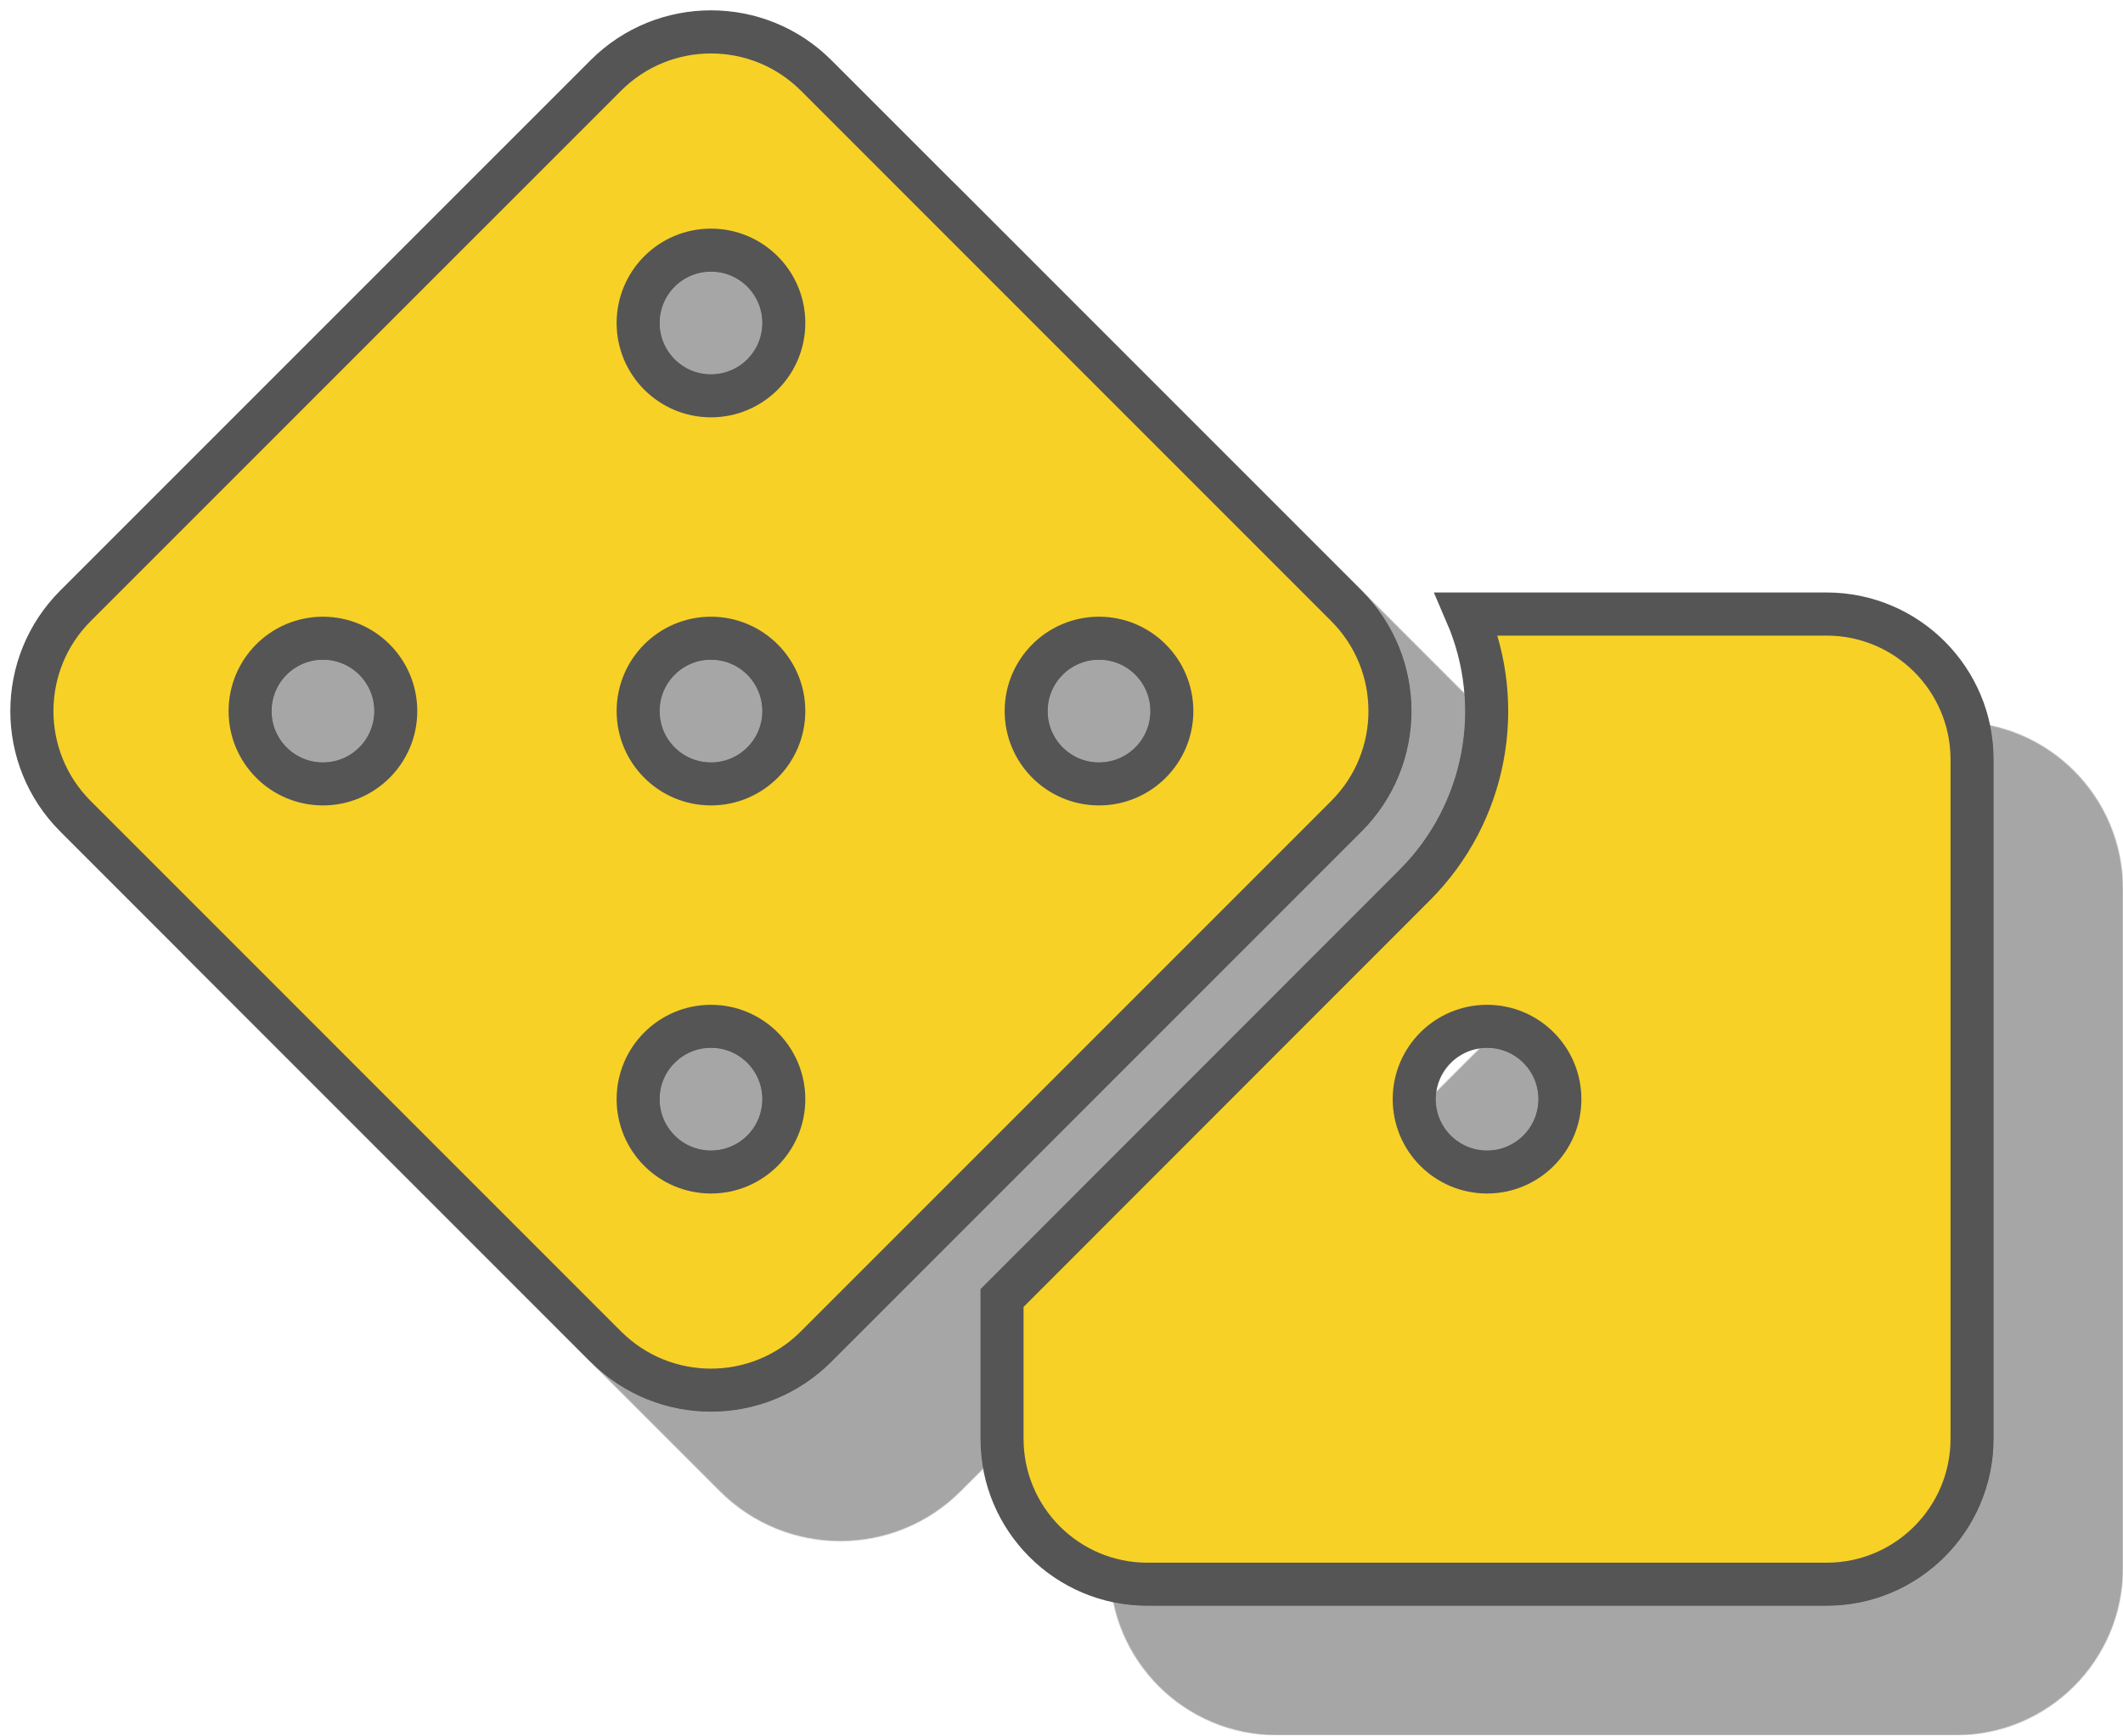
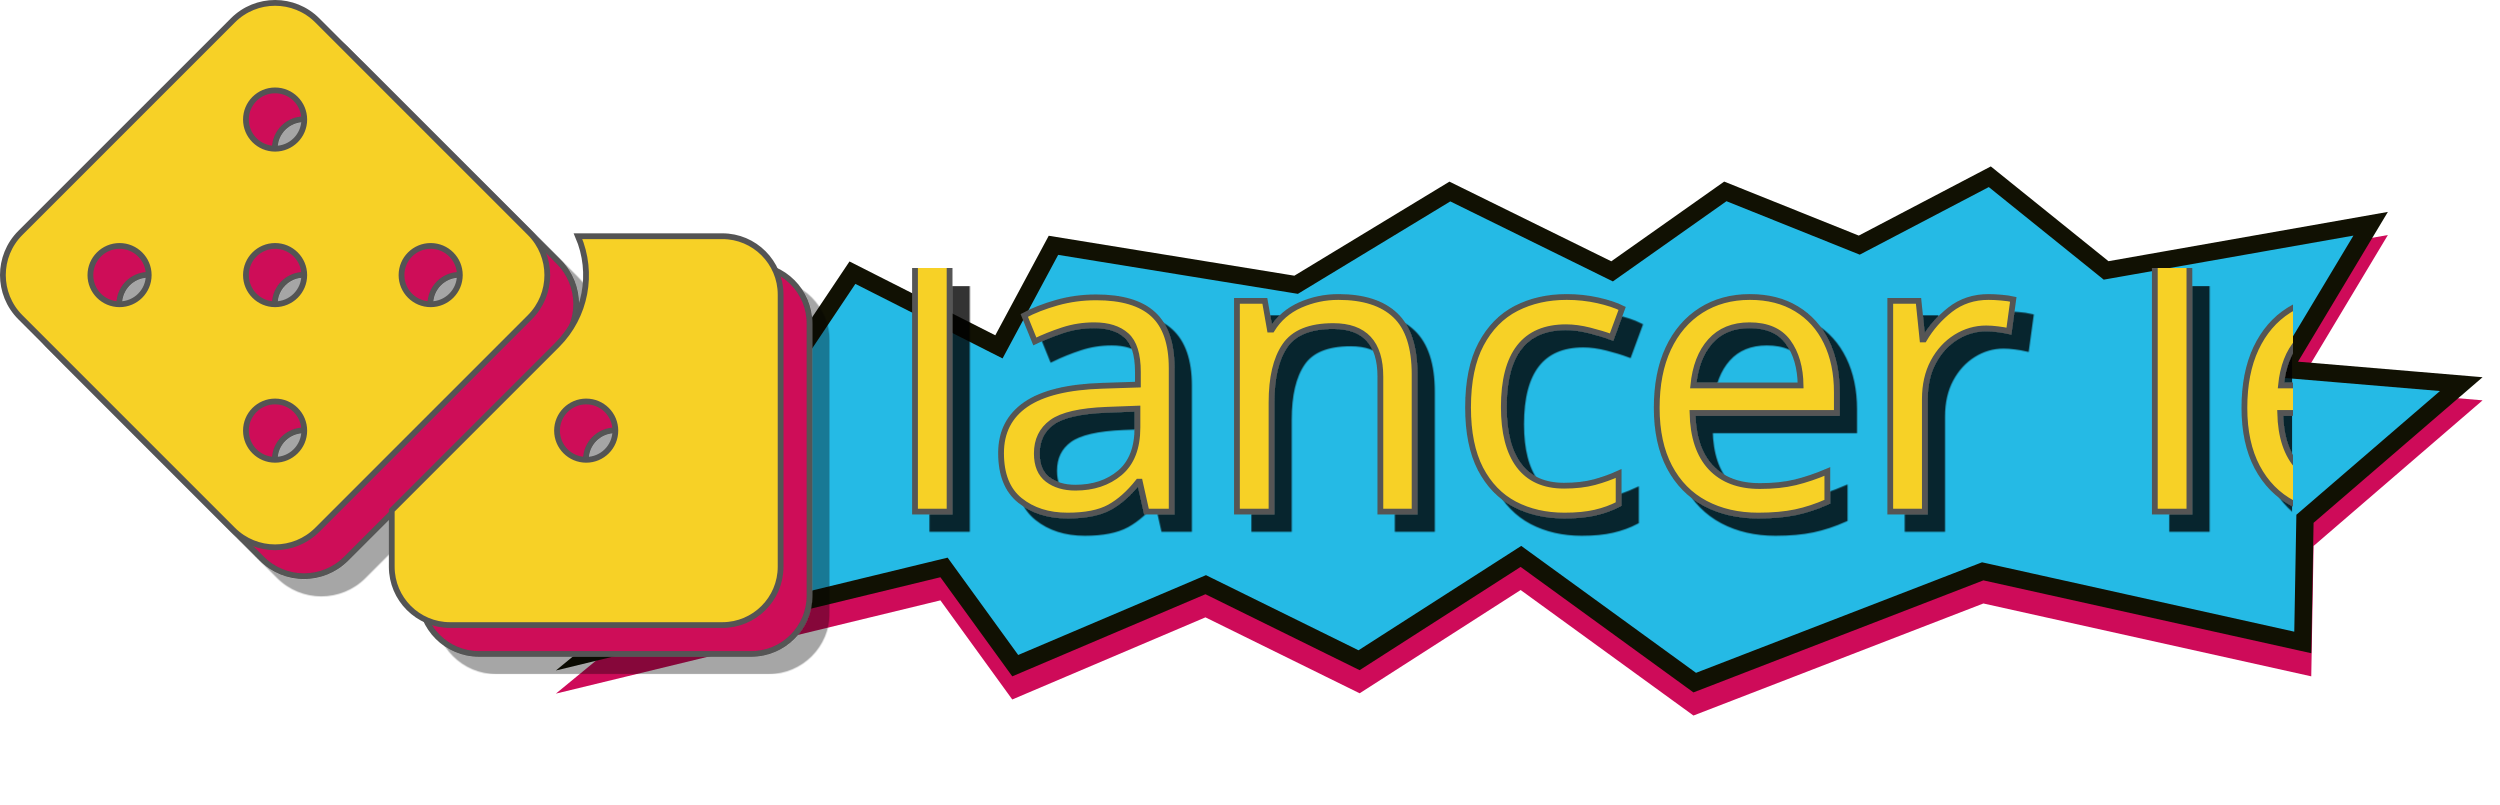
- <svg xmlns="http://www.w3.org/2000/svg" width="49.24" height="40.24" viewBox="0 0 49.24 40.24">
+ <svg xmlns="http://www.w3.org/2000/svg" width="432.465" height="139.206" viewBox="0 0 432.465 139.206">
  <defs>
    <style>
-       .cls-1 {
-         fill: #F7D126;
+       .cls-1, .cls-3 {
+         fill: #ce0b59;
+       }
+ 
+       .cls-1, .cls-2 {
+         fill-rule: evenodd;
+       }
+ 
+       .cls-2 {
+         fill: #25bae5;
+       }
+ 
+       .cls-3, .cls-4, .cls-5 {
        stroke: #545454;
      }

-       .cls-2 {
+       .cls-4, .cls-5 {
+         fill: #f7d126;
+       }
+ 
+       .cls-5 {
+         font-size: 68px;
+         font-family: SIMPLCITYPERSONALUSE-Regular, SIMPLCITY PERSONAL USE;
+       }
+ 
+       .cls-6, .cls-7 {
+         stroke: none;
+       }
+ 
+       .cls-7 {
+         fill: #111103;
+       }
+ 
+       .cls-8 {
+         filter: url(#lancer_le_dé);
+       }
+ 
+       .cls-9 {
        filter: url(#Icon_awesome-dice);
      }
    </style>
-     <filter id="Icon_awesome-dice" x="0" y="0" width="49.24" height="40.24" filterUnits="userSpaceOnUse">
+     <filter id="Icon_awesome-dice" x="5" y="5" width="138.537" height="111.629" filterUnits="userSpaceOnUse">
      <feOffset dx="3" dy="3" input="SourceAlpha" />
      <feGaussianBlur result="blur" />
      <feFlood flood-opacity="0.349" />
      <feComposite operator="in" in2="blur" />
      <feComposite in="SourceGraphic" />
    </filter>
+     <filter id="lancer_le_dé" x="151.5" y="46.5" width="245" height="58" filterUnits="userSpaceOnUse">
+       <feOffset dx="3" dy="3" input="SourceAlpha" />
+       <feGaussianBlur result="blur-2" />
+       <feFlood flood-opacity="0.8" />
+       <feComposite operator="in" in2="blur-2" />
+       <feComposite in="SourceGraphic" />
+     </filter>
  </defs>
-   <g class="cls-2" transform="matrix(1, 0, 0, 1, 0, 0)">
-     <path id="Icon_awesome-dice-2" data-name="Icon awesome-dice" class="cls-1" d="M41.625,13.5H33.276a5.7,5.7,0,0,1-1.2,6.28L22.5,29.361v3.264A3.375,3.375,0,0,0,25.875,36h15.75A3.375,3.375,0,0,0,45,32.625V16.875A3.375,3.375,0,0,0,41.625,13.5ZM33.75,26.438a1.688,1.688,0,1,1,1.688-1.687A1.688,1.688,0,0,1,33.75,26.438ZM30.49,13.31,18.19,1.01a3.45,3.45,0,0,0-4.879,0L1.01,13.31a3.45,3.45,0,0,0,0,4.879l12.3,12.3a3.45,3.45,0,0,0,4.879,0l12.3-12.3a3.451,3.451,0,0,0,0-4.88ZM6.75,17.438A1.688,1.688,0,1,1,8.438,15.75,1.688,1.688,0,0,1,6.75,17.438Zm9,9a1.688,1.688,0,1,1,1.688-1.687A1.688,1.688,0,0,1,15.75,26.438Zm0-9a1.688,1.688,0,1,1,1.688-1.687A1.688,1.688,0,0,1,15.75,17.438Zm0-9A1.688,1.688,0,1,1,17.438,6.75,1.688,1.688,0,0,1,15.75,8.438Zm9,9a1.688,1.688,0,1,1,1.688-1.687A1.688,1.688,0,0,1,24.75,17.438Z" transform="translate(0.74 0.74)" />
+   <g id="Groupe_27" data-name="Groupe 27" transform="translate(-71.5 -882.5)">
+     <path id="Tracé_53" data-name="Tracé 53" class="cls-1" d="M261.829,73.8,317.5,90.335l1.981-22.462L350.39,44.8l-31.645-4.913,17.311-24.746-48.79,5.122L268.118,2.493,244.506,12.826,221.946,1.883,201.1,22.013,174.556-1.431,146.669,12.916,104.787,3.056,94.364,19.579,70.109,5.079,57.291,21.605,25.165,9.711,39.11,32.564-.34,46.323,38.948,54.71,14.516,72.078,81.97,60.645,93.165,78.611,127.48,66.782l25.674,14.963,29.021-15.864,28.291,23.741L261.829,73.8Z" transform="matrix(0.998, -0.07, 0.07, 0.998, 148.126, 931.568)" />
+     <g id="Tracé_52" data-name="Tracé 52" class="cls-2" transform="matrix(0.998, -0.07, 0.07, 0.998, 148.126, 927.568)">
+       <path class="cls-6" d="M 316.165 88.374 L 262.256 72.366 L 261.821 72.237 L 261.387 72.37 L 210.804 87.949 L 183.138 64.733 L 182.354 64.075 L 181.455 64.566 L 153.177 80.023 L 128.235 65.487 L 127.641 65.14 L 126.991 65.364 L 93.806 76.803 L 83.243 59.852 L 82.711 58.998 L 81.719 59.166 L 20.726 69.504 L 39.817 55.932 L 42.598 53.955 L 39.261 53.243 L 5.214 45.975 L 39.604 33.981 L 41.358 33.369 L 40.391 31.783 L 28.696 12.617 L 56.77 23.012 L 57.802 23.394 L 58.476 22.525 L 70.48 7.048 L 93.594 20.867 L 94.851 21.618 L 95.633 20.379 L 105.485 4.761 L 146.325 14.377 L 146.863 14.503 L 147.355 14.25 L 174.511 0.279 L 200.753 15.564 L 201.523 16.012 L 202.285 15.55 L 222.026 3.589 L 243.851 14.175 L 244.474 14.477 L 245.107 14.2 L 267.818 4.261 L 286.246 21.364 L 286.746 21.827 L 287.423 21.756 L 332.942 16.977 L 317.516 39.028 L 316.136 41.001 L 318.515 41.37 L 346.631 45.735 L 318.581 66.67 L 318.043 67.072 L 317.984 67.741 L 316.165 88.374 Z" />
+       <path class="cls-7" d="M 314.832 86.413 L 316.49 67.609 L 316.608 66.271 L 317.684 65.468 L 342.871 46.669 L 318.285 42.852 L 313.527 42.114 L 316.287 38.168 L 329.828 18.813 L 287.58 23.248 L 286.225 23.39 L 285.226 22.463 L 267.519 6.03 L 245.709 15.574 L 244.441 16.129 L 243.197 15.525 L 222.105 5.295 L 203.062 16.833 L 201.538 17.757 L 199.998 16.86 L 174.466 1.989 L 148.041 15.584 L 147.058 16.09 L 145.981 15.837 L 106.183 6.466 L 96.901 21.18 L 95.339 23.657 L 92.825 22.154 L 70.851 9.018 L 59.661 23.444 L 58.313 25.183 L 56.249 24.419 L 32.227 15.524 L 41.671 31.002 L 43.606 34.173 L 40.098 35.397 L 10.767 45.627 L 39.574 51.776 L 46.248 53.201 L 40.686 57.155 L 26.935 66.93 L 81.468 57.688 L 83.452 57.351 L 84.516 59.059 L 94.447 74.996 L 126.502 63.946 L 127.802 63.498 L 128.99 64.191 L 153.201 78.301 L 180.735 63.25 L 182.533 62.267 L 184.103 63.584 L 211.143 86.276 L 260.946 70.937 L 261.813 70.67 L 262.683 70.928 L 314.832 86.413 M 317.498 90.335 L 261.829 73.804 L 261.829 73.804 L 261.829 73.804 L 210.465 89.623 L 182.174 65.882 L 153.153 81.746 L 127.48 66.782 L 93.165 78.611 L 81.97 60.645 L 14.516 72.078 L 38.948 54.71 L -0.34 46.324 L 39.11 32.564 L 25.165 9.711 L 57.291 21.605 L 70.109 5.079 L 94.364 19.579 L 104.787 3.056 L 146.669 12.916 L 174.556 -1.431 L 201.508 14.267 L 221.946 1.883 L 244.506 12.826 L 268.118 2.493 L 287.267 20.264 L 336.057 15.142 L 318.745 39.888 L 350.39 44.801 L 319.479 67.873 L 317.498 90.335 Z" />
+     </g>
+     <g id="Groupe_26" data-name="Groupe 26">
+       <g class="cls-9" transform="matrix(1, 0, 0, 1, 71.5, 882.5)">
+         <path id="Icon_awesome-dice-2" data-name="Icon awesome-dice" class="cls-3" d="M124.446,40.361H99.486a17.043,17.043,0,0,1-3.574,18.776L67.268,87.781v9.758a10.09,10.09,0,0,0,10.09,10.09h47.088a10.09,10.09,0,0,0,10.09-10.09V50.451A10.09,10.09,0,0,0,124.446,40.361ZM100.9,79.04A5.045,5.045,0,1,1,105.948,74,5.046,5.046,0,0,1,100.9,79.04ZM91.155,39.793,54.382,3.021a10.315,10.315,0,0,0-14.587,0L3.021,39.793a10.315,10.315,0,0,0,0,14.587L39.793,91.155a10.315,10.315,0,0,0,14.587,0L91.155,54.382A10.317,10.317,0,0,0,91.155,39.793ZM20.181,52.133a5.045,5.045,0,1,1,5.045-5.045A5.046,5.046,0,0,1,20.181,52.133ZM47.088,79.04A5.045,5.045,0,1,1,52.133,74,5.046,5.046,0,0,1,47.088,79.04Zm0-26.907a5.045,5.045,0,1,1,5.045-5.045A5.046,5.046,0,0,1,47.088,52.133Zm0-26.907a5.045,5.045,0,1,1,5.045-5.045A5.046,5.046,0,0,1,47.088,25.226ZM74,52.133a5.045,5.045,0,1,1,5.045-5.045A5.046,5.046,0,0,1,74,52.133Z" transform="translate(5.5 5.5)" />
+       </g>
+       <path id="Icon_awesome-dice-3" data-name="Icon awesome-dice" class="cls-4" d="M124.446,40.361H99.486a17.043,17.043,0,0,1-3.574,18.776L67.268,87.781v9.758a10.09,10.09,0,0,0,10.09,10.09h47.088a10.09,10.09,0,0,0,10.09-10.09V50.451A10.09,10.09,0,0,0,124.446,40.361ZM100.9,79.04A5.045,5.045,0,1,1,105.948,74,5.046,5.046,0,0,1,100.9,79.04ZM91.155,39.793,54.382,3.021a10.315,10.315,0,0,0-14.587,0L3.021,39.793a10.315,10.315,0,0,0,0,14.587L39.793,91.155a10.315,10.315,0,0,0,14.587,0L91.155,54.382A10.317,10.317,0,0,0,91.155,39.793ZM20.181,52.133a5.045,5.045,0,1,1,5.045-5.045A5.046,5.046,0,0,1,20.181,52.133ZM47.088,79.04A5.045,5.045,0,1,1,52.133,74,5.046,5.046,0,0,1,47.088,79.04Zm0-26.907a5.045,5.045,0,1,1,5.045-5.045A5.046,5.046,0,0,1,47.088,52.133Zm0-26.907a5.045,5.045,0,1,1,5.045-5.045A5.046,5.046,0,0,1,47.088,25.226ZM74,52.133a5.045,5.045,0,1,1,5.045-5.045A5.046,5.046,0,0,1,74,52.133Z" transform="translate(72 883)" />
+     </g>
+     <g class="cls-8" transform="matrix(1, 0, 0, 1, 71.5, 882.5)">
+       <text id="lancer_le_dé-2" data-name="lancer le dé" class="cls-5" transform="translate(152.5 88.5)">
+         <tspan x="0" y="0">lancer le dé</tspan>
+       </text>
+     </g>
  </g>
</svg>
